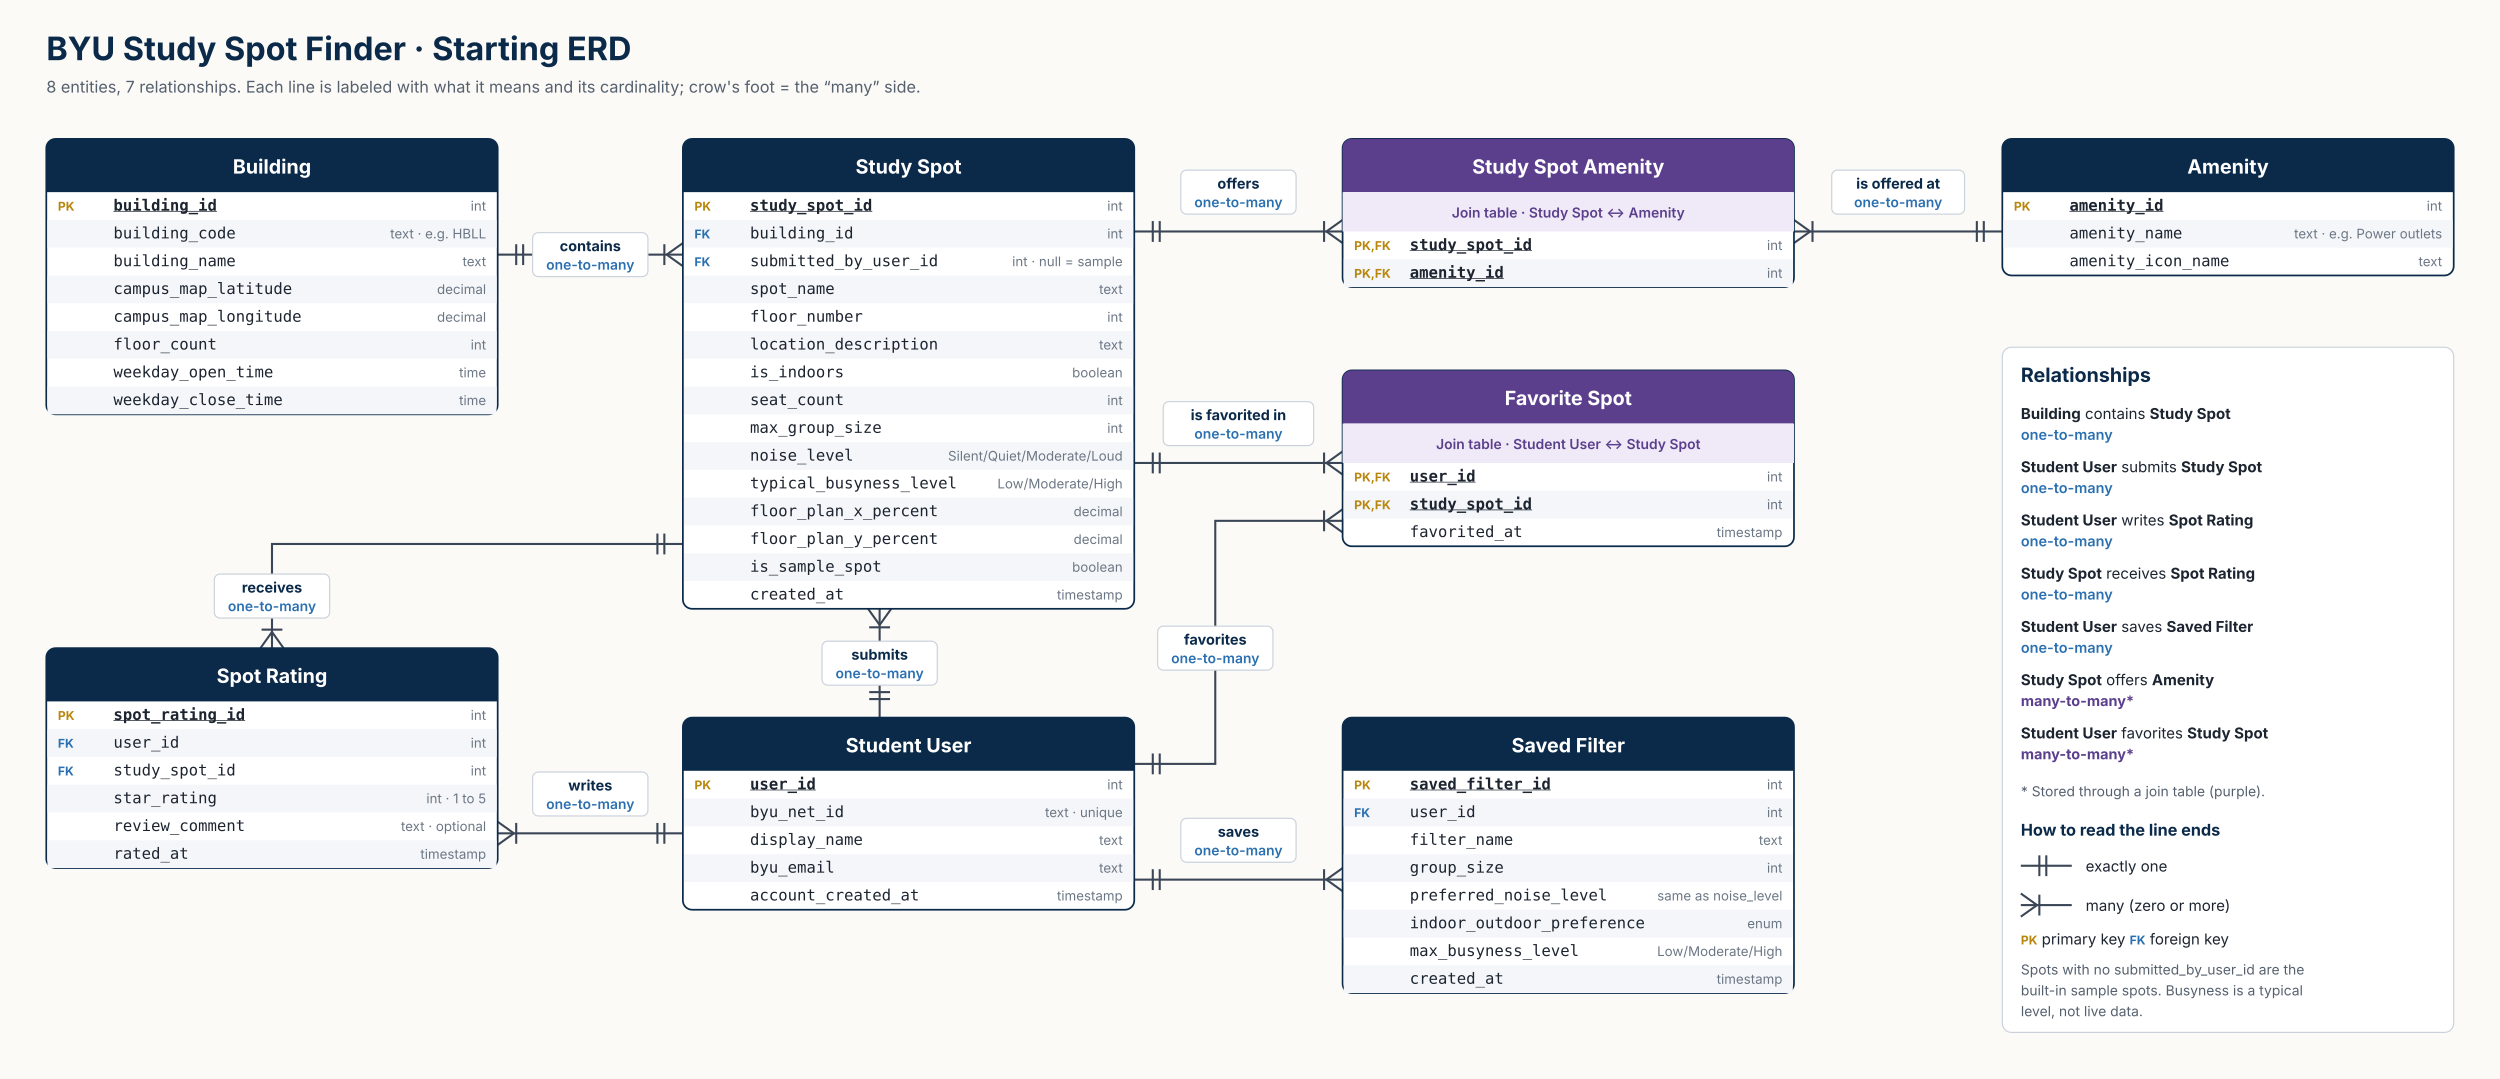
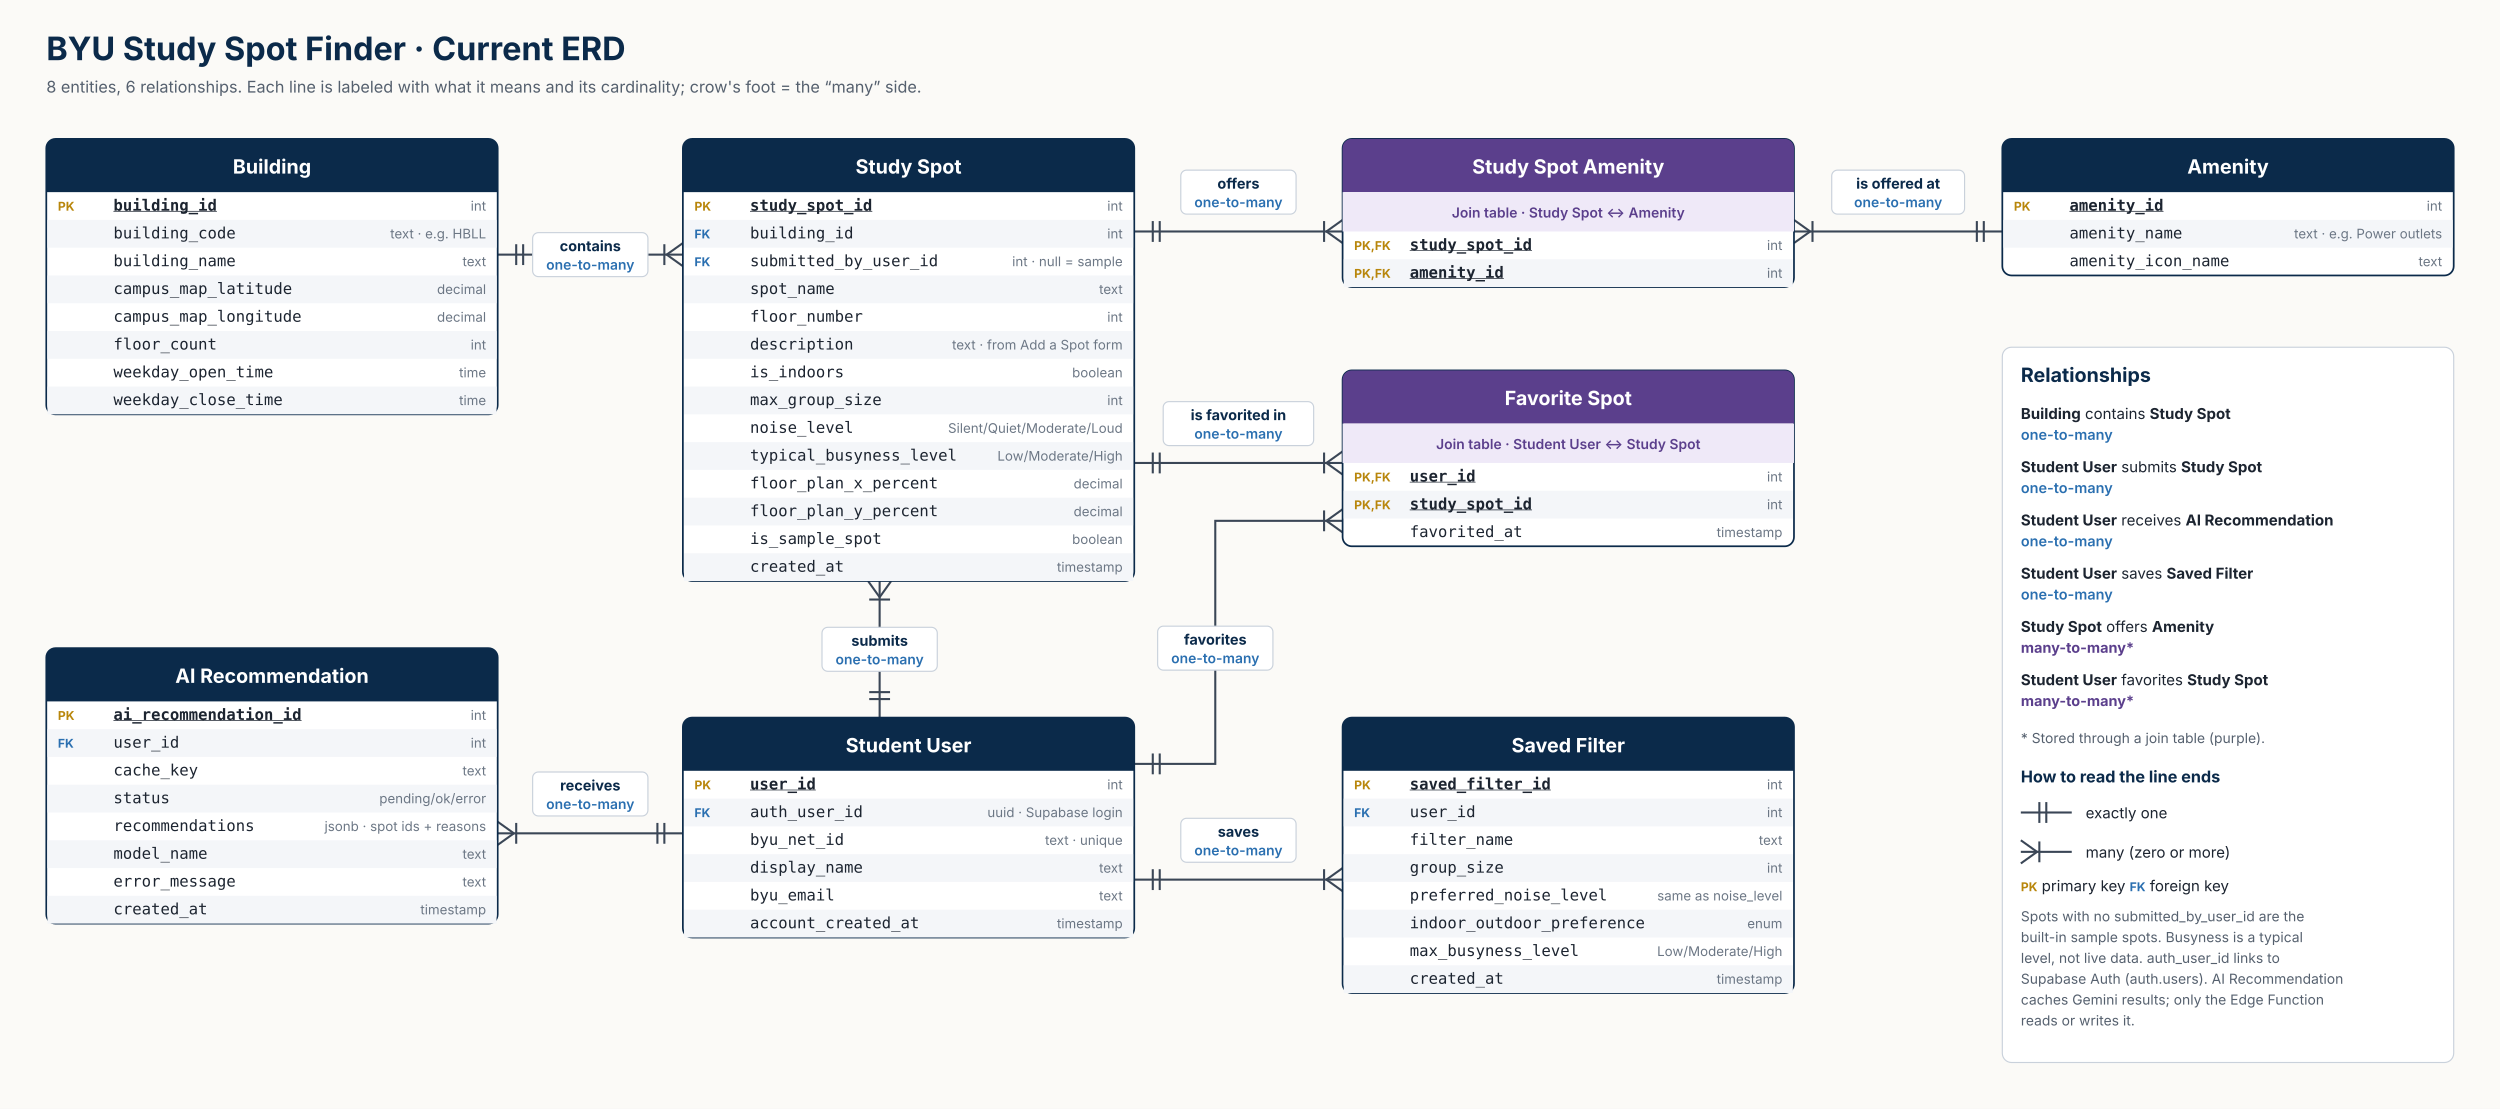
- <svg xmlns="http://www.w3.org/2000/svg" width="2160" height="932" viewBox="0 0 2160 932">
+ <svg xmlns="http://www.w3.org/2000/svg" width="2160" height="958" viewBox="0 0 2160 958">
  <style>
text{font-family:Inter,'Segoe UI',Helvetica,Arial,sans-serif}
.bg{fill:#fbfaf7}
.h1{font-size:28px;font-weight:700;fill:#0b2a4a}
.sub{font-size:14px;fill:#55606e}
.box{fill:#fff;stroke:#0b2a4a;stroke-width:1.5}
.hdr{fill:#0b2a4a}.hdrj{fill:#5b3f8c}
.title{font-size:17px;font-weight:700;fill:#fff;text-anchor:middle}
.band{fill:#efe9f8}.bandt{font-size:12px;fill:#5b3f8c;text-anchor:middle;font-weight:600}
.zebra{fill:#f4f6f9}
.attr{font-size:13.5px;fill:#1c2430;font-family:'JetBrains Mono',Menlo,Consolas,monospace}
.pkname{font-weight:700;text-decoration:underline}
.type{font-size:11.5px;fill:#6b7684;text-anchor:end}
.key{font-size:10.5px;font-weight:700}.pk{fill:#b8860b}.fk{fill:#2a6fb0}
.ln{fill:none;stroke:#3a4656;stroke-width:1.8}
.mk{stroke:#3a4656;stroke-width:1.8}
.lblbg{fill:#fff;stroke:#c9d1db}
.verb{font-size:12.5px;font-weight:700;fill:#0b2a4a;text-anchor:middle}
.card{font-size:12px;fill:#2a6fb0;text-anchor:middle;font-weight:600}
.keybox{fill:#fff;stroke:#c9d1db}
.keyh{font-size:17px;font-weight:700;fill:#0b2a4a}.keyh2{font-size:14px;font-weight:700;fill:#0b2a4a}
.kt{font-size:13px;fill:#1c2430}.kb{font-weight:700}
.k1m{font-size:12.5px;fill:#2a6fb0;font-weight:600}.kmm{font-size:12.5px;fill:#5b3f8c;font-weight:700}
.kn{font-size:12px;fill:#55606e}
</style>
  <rect width="100%" height="100%" class="bg" />
-   <text x="40" y="52" class="h1">BYU Study Spot Finder · Starting ERD</text>
-   <text x="40" y="80" class="sub">8 entities, 7 relationships. Each line is labeled with what it means and its cardinality; crow's foot = the “many” side.</text>
+   <text x="40" y="52" class="h1">BYU Study Spot Finder · Current ERD</text>
+   <text x="40" y="80" class="sub">8 entities, 6 relationships. Each line is labeled with what it means and its cardinality; crow's foot = the “many” side.</text>
  <polyline points="430,220 590,220" class="ln" />
  <line x1="446" y1="211" x2="446" y2="229" class="mk" />
  <line x1="452" y1="211" x2="452" y2="229" class="mk" />
  <line x1="574" y1="211" x2="574" y2="229" class="mk" />
  <line x1="576" y1="220" x2="590" y2="210" class="mk" />
  <line x1="576" y1="220" x2="590" y2="230" class="mk" />
  <rect x="460.2" y="201" width="99.6" height="38" rx="5" class="lblbg" />
  <text x="510.0" y="217" class="verb">contains</text>
  <text x="510.0" y="233" class="card">one-to-many</text>
-   <polyline points="760,620 760,526" class="ln" />
+   <polyline points="760,620 760,502" class="ln" />
  <line x1="751" y1="604" x2="769" y2="604" class="mk" />
  <line x1="751" y1="598" x2="769" y2="598" class="mk" />
-   <line x1="751" y1="542" x2="769" y2="542" class="mk" />
-   <line x1="760" y1="540" x2="750" y2="526" class="mk" />
-   <line x1="760" y1="540" x2="770" y2="526" class="mk" />
-   <rect x="710.2" y="554.0" width="99.6" height="38" rx="5" class="lblbg" />
-   <text x="760" y="570.0" class="verb">submits</text>
-   <text x="760" y="586.0" class="card">one-to-many</text>
+   <line x1="751" y1="518" x2="769" y2="518" class="mk" />
+   <line x1="760" y1="516" x2="750" y2="502" class="mk" />
+   <line x1="760" y1="516" x2="770" y2="502" class="mk" />
+   <rect x="710.2" y="542.0" width="99.6" height="38" rx="5" class="lblbg" />
+   <text x="760" y="558.0" class="verb">submits</text>
+   <text x="760" y="574.0" class="card">one-to-many</text>
  <polyline points="980,200 1160,200" class="ln" />
  <line x1="996" y1="191" x2="996" y2="209" class="mk" />
  <line x1="1002" y1="191" x2="1002" y2="209" class="mk" />
  <line x1="1144" y1="191" x2="1144" y2="209" class="mk" />
  <line x1="1146" y1="200" x2="1160" y2="190" class="mk" />
  <line x1="1146" y1="200" x2="1160" y2="210" class="mk" />
  <rect x="1020.2" y="147" width="99.6" height="38" rx="5" class="lblbg" />
  <text x="1070.0" y="163" class="verb">offers</text>
  <text x="1070.0" y="179" class="card">one-to-many</text>
  <polyline points="1730,200 1550,200" class="ln" />
  <line x1="1714" y1="191" x2="1714" y2="209" class="mk" />
  <line x1="1708" y1="191" x2="1708" y2="209" class="mk" />
  <line x1="1566" y1="191" x2="1566" y2="209" class="mk" />
  <line x1="1564" y1="200" x2="1550" y2="190" class="mk" />
  <line x1="1564" y1="200" x2="1550" y2="210" class="mk" />
  <rect x="1582.6" y="147" width="114.8" height="38" rx="5" class="lblbg" />
  <text x="1640.0" y="163" class="verb">is offered at</text>
  <text x="1640.0" y="179" class="card">one-to-many</text>
  <polyline points="980,400 1160,400" class="ln" />
  <line x1="996" y1="391" x2="996" y2="409" class="mk" />
  <line x1="1002" y1="391" x2="1002" y2="409" class="mk" />
  <line x1="1144" y1="391" x2="1144" y2="409" class="mk" />
  <line x1="1146" y1="400" x2="1160" y2="390" class="mk" />
  <line x1="1146" y1="400" x2="1160" y2="410" class="mk" />
  <rect x="1005.0" y="347" width="130.0" height="38" rx="5" class="lblbg" />
  <text x="1070.0" y="363" class="verb">is favorited in</text>
  <text x="1070.0" y="379" class="card">one-to-many</text>
  <polyline points="980,660 1050,660 1050,450 1160,450" class="ln" />
  <line x1="996" y1="651" x2="996" y2="669" class="mk" />
  <line x1="1002" y1="651" x2="1002" y2="669" class="mk" />
  <line x1="1144" y1="441" x2="1144" y2="459" class="mk" />
  <line x1="1146" y1="450" x2="1160" y2="440" class="mk" />
  <line x1="1146" y1="450" x2="1160" y2="460" class="mk" />
  <rect x="1000.2" y="541" width="99.6" height="38" rx="5" class="lblbg" />
  <text x="1050" y="557" class="verb">favorites</text>
  <text x="1050" y="573" class="card">one-to-many</text>
  <polyline points="980,760 1160,760" class="ln" />
  <line x1="996" y1="751" x2="996" y2="769" class="mk" />
  <line x1="1002" y1="751" x2="1002" y2="769" class="mk" />
  <line x1="1144" y1="751" x2="1144" y2="769" class="mk" />
  <line x1="1146" y1="760" x2="1160" y2="750" class="mk" />
  <line x1="1146" y1="760" x2="1160" y2="770" class="mk" />
  <rect x="1020.2" y="707" width="99.6" height="38" rx="5" class="lblbg" />
  <text x="1070.0" y="723" class="verb">saves</text>
  <text x="1070.0" y="739" class="card">one-to-many</text>
  <polyline points="590,720 430,720" class="ln" />
  <line x1="574" y1="711" x2="574" y2="729" class="mk" />
  <line x1="568" y1="711" x2="568" y2="729" class="mk" />
  <line x1="446" y1="711" x2="446" y2="729" class="mk" />
  <line x1="444" y1="720" x2="430" y2="710" class="mk" />
  <line x1="444" y1="720" x2="430" y2="730" class="mk" />
  <rect x="460.2" y="667" width="99.6" height="38" rx="5" class="lblbg" />
-   <text x="510.0" y="683" class="verb">writes</text>
+   <text x="510.0" y="683" class="verb">receives</text>
  <text x="510.0" y="699" class="card">one-to-many</text>
-   <polyline points="590,470 235.0,470 235.0,560" class="ln" />
-   <line x1="574" y1="461" x2="574" y2="479" class="mk" />
-   <line x1="568" y1="461" x2="568" y2="479" class="mk" />
-   <line x1="226.0" y1="544" x2="244.0" y2="544" class="mk" />
-   <line x1="235.0" y1="546" x2="225.0" y2="560" class="mk" />
-   <line x1="235.0" y1="546" x2="245.0" y2="560" class="mk" />
-   <rect x="185.2" y="496" width="99.6" height="38" rx="5" class="lblbg" />
-   <text x="235.0" y="512" class="verb">receives</text>
-   <text x="235.0" y="528" class="card">one-to-many</text>
  <g>
    <rect x="40" y="120" width="390" height="238" rx="8" class="box" />
    <path d="M40 128 a8 8 0 0 1 8 -8 h374 a8 8 0 0 1 8 8 v38 h-390 z" class="hdr" />
    <text x="235.0" y="150" class="title">Building</text>
    <text x="50" y="182" class="key pk">PK</text>
    <text x="98" y="182" class="attr pkname">building_id</text>
    <text x="420" y="182" class="type">int</text>
    <rect x="41" y="190" width="388" height="24" class="zebra" />
    <text x="98" y="206" class="attr">building_code</text>
    <text x="420" y="206" class="type">text · e.g. HBLL</text>
    <text x="98" y="230" class="attr">building_name</text>
    <text x="420" y="230" class="type">text</text>
    <rect x="41" y="238" width="388" height="24" class="zebra" />
    <text x="98" y="254" class="attr">campus_map_latitude</text>
    <text x="420" y="254" class="type">decimal</text>
    <text x="98" y="278" class="attr">campus_map_longitude</text>
    <text x="420" y="278" class="type">decimal</text>
    <rect x="41" y="286" width="388" height="24" class="zebra" />
    <text x="98" y="302" class="attr">floor_count</text>
    <text x="420" y="302" class="type">int</text>
    <text x="98" y="326" class="attr">weekday_open_time</text>
    <text x="420" y="326" class="type">time</text>
    <rect x="41" y="334" width="388" height="24" class="zebra" />
    <text x="98" y="350" class="attr">weekday_close_time</text>
    <text x="420" y="350" class="type">time</text>
  </g>
  <g>
-     <rect x="590" y="120" width="390" height="406" rx="8" class="box" />
+     <rect x="590" y="120" width="390" height="382" rx="8" class="box" />
    <path d="M590 128 a8 8 0 0 1 8 -8 h374 a8 8 0 0 1 8 8 v38 h-390 z" class="hdr" />
    <text x="785.0" y="150" class="title">Study Spot</text>
    <text x="600" y="182" class="key pk">PK</text>
    <text x="648" y="182" class="attr pkname">study_spot_id</text>
    <text x="970" y="182" class="type">int</text>
    <rect x="591" y="190" width="388" height="24" class="zebra" />
    <text x="600" y="206" class="key fk">FK</text>
    <text x="648" y="206" class="attr">building_id</text>
    <text x="970" y="206" class="type">int</text>
    <text x="600" y="230" class="key fk">FK</text>
    <text x="648" y="230" class="attr">submitted_by_user_id</text>
    <text x="970" y="230" class="type">int · null = sample</text>
    <rect x="591" y="238" width="388" height="24" class="zebra" />
    <text x="648" y="254" class="attr">spot_name</text>
    <text x="970" y="254" class="type">text</text>
    <text x="648" y="278" class="attr">floor_number</text>
    <text x="970" y="278" class="type">int</text>
    <rect x="591" y="286" width="388" height="24" class="zebra" />
-     <text x="648" y="302" class="attr">location_description</text>
-     <text x="970" y="302" class="type">text</text>
+     <text x="648" y="302" class="attr">description</text>
+     <text x="970" y="302" class="type">text · from Add a Spot form</text>
    <text x="648" y="326" class="attr">is_indoors</text>
    <text x="970" y="326" class="type">boolean</text>
    <rect x="591" y="334" width="388" height="24" class="zebra" />
-     <text x="648" y="350" class="attr">seat_count</text>
+     <text x="648" y="350" class="attr">max_group_size</text>
    <text x="970" y="350" class="type">int</text>
-     <text x="648" y="374" class="attr">max_group_size</text>
-     <text x="970" y="374" class="type">int</text>
+     <text x="648" y="374" class="attr">noise_level</text>
+     <text x="970" y="374" class="type">Silent/Quiet/Moderate/Loud</text>
    <rect x="591" y="382" width="388" height="24" class="zebra" />
-     <text x="648" y="398" class="attr">noise_level</text>
-     <text x="970" y="398" class="type">Silent/Quiet/Moderate/Loud</text>
-     <text x="648" y="422" class="attr">typical_busyness_level</text>
-     <text x="970" y="422" class="type">Low/Moderate/High</text>
+     <text x="648" y="398" class="attr">typical_busyness_level</text>
+     <text x="970" y="398" class="type">Low/Moderate/High</text>
+     <text x="648" y="422" class="attr">floor_plan_x_percent</text>
+     <text x="970" y="422" class="type">decimal</text>
    <rect x="591" y="430" width="388" height="24" class="zebra" />
-     <text x="648" y="446" class="attr">floor_plan_x_percent</text>
+     <text x="648" y="446" class="attr">floor_plan_y_percent</text>
    <text x="970" y="446" class="type">decimal</text>
-     <text x="648" y="470" class="attr">floor_plan_y_percent</text>
-     <text x="970" y="470" class="type">decimal</text>
+     <text x="648" y="470" class="attr">is_sample_spot</text>
+     <text x="970" y="470" class="type">boolean</text>
    <rect x="591" y="478" width="388" height="24" class="zebra" />
-     <text x="648" y="494" class="attr">is_sample_spot</text>
-     <text x="970" y="494" class="type">boolean</text>
-     <text x="648" y="518" class="attr">created_at</text>
-     <text x="970" y="518" class="type">timestamp</text>
-   </g>
-   <g>
-     <rect x="590" y="620" width="390" height="166" rx="8" class="box" />
+     <text x="648" y="494" class="attr">created_at</text>
+     <text x="970" y="494" class="type">timestamp</text>
+   </g>
+   <g>
+     <rect x="590" y="620" width="390" height="190" rx="8" class="box" />
    <path d="M590 628 a8 8 0 0 1 8 -8 h374 a8 8 0 0 1 8 8 v38 h-390 z" class="hdr" />
    <text x="785.0" y="650" class="title">Student User</text>
    <text x="600" y="682" class="key pk">PK</text>
    <text x="648" y="682" class="attr pkname">user_id</text>
    <text x="970" y="682" class="type">int</text>
    <rect x="591" y="690" width="388" height="24" class="zebra" />
-     <text x="648" y="706" class="attr">byu_net_id</text>
-     <text x="970" y="706" class="type">text · unique</text>
-     <text x="648" y="730" class="attr">display_name</text>
-     <text x="970" y="730" class="type">text</text>
+     <text x="600" y="706" class="key fk">FK</text>
+     <text x="648" y="706" class="attr">auth_user_id</text>
+     <text x="970" y="706" class="type">uuid · Supabase login</text>
+     <text x="648" y="730" class="attr">byu_net_id</text>
+     <text x="970" y="730" class="type">text · unique</text>
    <rect x="591" y="738" width="388" height="24" class="zebra" />
-     <text x="648" y="754" class="attr">byu_email</text>
+     <text x="648" y="754" class="attr">display_name</text>
    <text x="970" y="754" class="type">text</text>
-     <text x="648" y="778" class="attr">account_created_at</text>
-     <text x="970" y="778" class="type">timestamp</text>
-   </g>
-   <g>
-     <rect x="40" y="560" width="390" height="190" rx="8" class="box" />
+     <text x="648" y="778" class="attr">byu_email</text>
+     <text x="970" y="778" class="type">text</text>
+     <rect x="591" y="786" width="388" height="24" class="zebra" />
+     <text x="648" y="802" class="attr">account_created_at</text>
+     <text x="970" y="802" class="type">timestamp</text>
+   </g>
+   <g>
+     <rect x="40" y="560" width="390" height="238" rx="8" class="box" />
    <path d="M40 568 a8 8 0 0 1 8 -8 h374 a8 8 0 0 1 8 8 v38 h-390 z" class="hdr" />
-     <text x="235.0" y="590" class="title">Spot Rating</text>
+     <text x="235.0" y="590" class="title">AI Recommendation</text>
    <text x="50" y="622" class="key pk">PK</text>
-     <text x="98" y="622" class="attr pkname">spot_rating_id</text>
+     <text x="98" y="622" class="attr pkname">ai_recommendation_id</text>
    <text x="420" y="622" class="type">int</text>
    <rect x="41" y="630" width="388" height="24" class="zebra" />
    <text x="50" y="646" class="key fk">FK</text>
    <text x="98" y="646" class="attr">user_id</text>
    <text x="420" y="646" class="type">int</text>
-     <text x="50" y="670" class="key fk">FK</text>
-     <text x="98" y="670" class="attr">study_spot_id</text>
-     <text x="420" y="670" class="type">int</text>
+     <text x="98" y="670" class="attr">cache_key</text>
+     <text x="420" y="670" class="type">text</text>
    <rect x="41" y="678" width="388" height="24" class="zebra" />
-     <text x="98" y="694" class="attr">star_rating</text>
-     <text x="420" y="694" class="type">int · 1 to 5</text>
-     <text x="98" y="718" class="attr">review_comment</text>
-     <text x="420" y="718" class="type">text · optional</text>
+     <text x="98" y="694" class="attr">status</text>
+     <text x="420" y="694" class="type">pending/ok/error</text>
+     <text x="98" y="718" class="attr">recommendations</text>
+     <text x="420" y="718" class="type">jsonb · spot ids + reasons</text>
    <rect x="41" y="726" width="388" height="24" class="zebra" />
-     <text x="98" y="742" class="attr">rated_at</text>
-     <text x="420" y="742" class="type">timestamp</text>
+     <text x="98" y="742" class="attr">model_name</text>
+     <text x="420" y="742" class="type">text</text>
+     <text x="98" y="766" class="attr">error_message</text>
+     <text x="420" y="766" class="type">text</text>
+     <rect x="41" y="774" width="388" height="24" class="zebra" />
+     <text x="98" y="790" class="attr">created_at</text>
+     <text x="420" y="790" class="type">timestamp</text>
  </g>
  <g>
    <rect x="1160" y="120" width="390" height="128" rx="8" class="box" />
    <path d="M1160 128 a8 8 0 0 1 8 -8 h374 a8 8 0 0 1 8 8 v38 h-390 z" class="hdrj" />
    <text x="1355.0" y="150" class="title">Study Spot Amenity</text>
    <rect x="1160" y="166" width="390" height="34" class="band" />
    <text x="1355.0" y="188" class="bandt">Join table · Study Spot ↔ Amenity</text>
    <text x="1170" y="216" class="key pk">PK,FK</text>
    <text x="1218" y="216" class="attr pkname">study_spot_id</text>
    <text x="1540" y="216" class="type">int</text>
    <rect x="1161" y="224" width="388" height="24" class="zebra" />
    <text x="1170" y="240" class="key pk">PK,FK</text>
    <text x="1218" y="240" class="attr pkname">amenity_id</text>
    <text x="1540" y="240" class="type">int</text>
  </g>
  <g>
    <rect x="1160" y="320" width="390" height="152" rx="8" class="box" />
    <path d="M1160 328 a8 8 0 0 1 8 -8 h374 a8 8 0 0 1 8 8 v38 h-390 z" class="hdrj" />
    <text x="1355.0" y="350" class="title">Favorite Spot</text>
    <rect x="1160" y="366" width="390" height="34" class="band" />
    <text x="1355.0" y="388" class="bandt">Join table · Student User ↔ Study Spot</text>
    <text x="1170" y="416" class="key pk">PK,FK</text>
    <text x="1218" y="416" class="attr pkname">user_id</text>
    <text x="1540" y="416" class="type">int</text>
    <rect x="1161" y="424" width="388" height="24" class="zebra" />
    <text x="1170" y="440" class="key pk">PK,FK</text>
    <text x="1218" y="440" class="attr pkname">study_spot_id</text>
    <text x="1540" y="440" class="type">int</text>
    <text x="1218" y="464" class="attr">favorited_at</text>
    <text x="1540" y="464" class="type">timestamp</text>
  </g>
  <g>
    <rect x="1160" y="620" width="390" height="238" rx="8" class="box" />
    <path d="M1160 628 a8 8 0 0 1 8 -8 h374 a8 8 0 0 1 8 8 v38 h-390 z" class="hdr" />
    <text x="1355.0" y="650" class="title">Saved Filter</text>
    <text x="1170" y="682" class="key pk">PK</text>
    <text x="1218" y="682" class="attr pkname">saved_filter_id</text>
    <text x="1540" y="682" class="type">int</text>
    <rect x="1161" y="690" width="388" height="24" class="zebra" />
    <text x="1170" y="706" class="key fk">FK</text>
    <text x="1218" y="706" class="attr">user_id</text>
    <text x="1540" y="706" class="type">int</text>
    <text x="1218" y="730" class="attr">filter_name</text>
    <text x="1540" y="730" class="type">text</text>
    <rect x="1161" y="738" width="388" height="24" class="zebra" />
    <text x="1218" y="754" class="attr">group_size</text>
    <text x="1540" y="754" class="type">int</text>
    <text x="1218" y="778" class="attr">preferred_noise_level</text>
    <text x="1540" y="778" class="type">same as noise_level</text>
    <rect x="1161" y="786" width="388" height="24" class="zebra" />
    <text x="1218" y="802" class="attr">indoor_outdoor_preference</text>
    <text x="1540" y="802" class="type">enum</text>
    <text x="1218" y="826" class="attr">max_busyness_level</text>
    <text x="1540" y="826" class="type">Low/Moderate/High</text>
    <rect x="1161" y="834" width="388" height="24" class="zebra" />
    <text x="1218" y="850" class="attr">created_at</text>
    <text x="1540" y="850" class="type">timestamp</text>
  </g>
  <g>
    <rect x="1730" y="120" width="390" height="118" rx="8" class="box" />
    <path d="M1730 128 a8 8 0 0 1 8 -8 h374 a8 8 0 0 1 8 8 v38 h-390 z" class="hdr" />
    <text x="1925.0" y="150" class="title">Amenity</text>
    <text x="1740" y="182" class="key pk">PK</text>
    <text x="1788" y="182" class="attr pkname">amenity_id</text>
    <text x="2110" y="182" class="type">int</text>
    <rect x="1731" y="190" width="388" height="24" class="zebra" />
    <text x="1788" y="206" class="attr">amenity_name</text>
    <text x="2110" y="206" class="type">text · e.g. Power outlets</text>
    <text x="1788" y="230" class="attr">amenity_icon_name</text>
    <text x="2110" y="230" class="type">text</text>
  </g>
-   <rect x="1730" y="300" width="390" height="592" rx="8" class="keybox" />
+   <rect x="1730" y="300" width="390" height="618" rx="8" class="keybox" />
  <text x="1746" y="330" class="keyh">Relationships</text>
  <text x="1746" y="362" class="kt">
    <tspan class="kb">Building</tspan> contains <tspan class="kb">Study Spot</tspan>
  </text>
  <text x="1746" y="380" class="k1m">one-to-many</text>
  <text x="1746" y="408" class="kt">
    <tspan class="kb">Student User</tspan> submits <tspan class="kb">Study Spot</tspan>
  </text>
  <text x="1746" y="426" class="k1m">one-to-many</text>
  <text x="1746" y="454" class="kt">
-     <tspan class="kb">Student User</tspan> writes <tspan class="kb">Spot Rating</tspan>
+     <tspan class="kb">Student User</tspan> receives <tspan class="kb">AI Recommendation</tspan>
  </text>
  <text x="1746" y="472" class="k1m">one-to-many</text>
  <text x="1746" y="500" class="kt">
-     <tspan class="kb">Study Spot</tspan> receives <tspan class="kb">Spot Rating</tspan>
+     <tspan class="kb">Student User</tspan> saves <tspan class="kb">Saved Filter</tspan>
  </text>
  <text x="1746" y="518" class="k1m">one-to-many</text>
  <text x="1746" y="546" class="kt">
-     <tspan class="kb">Student User</tspan> saves <tspan class="kb">Saved Filter</tspan>
-   </text>
-   <text x="1746" y="564" class="k1m">one-to-many</text>
+     <tspan class="kb">Study Spot</tspan> offers <tspan class="kb">Amenity</tspan>
+   </text>
+   <text x="1746" y="564" class="kmm">many-to-many*</text>
  <text x="1746" y="592" class="kt">
-     <tspan class="kb">Study Spot</tspan> offers <tspan class="kb">Amenity</tspan>
+     <tspan class="kb">Student User</tspan> favorites <tspan class="kb">Study Spot</tspan>
  </text>
  <text x="1746" y="610" class="kmm">many-to-many*</text>
-   <text x="1746" y="638" class="kt">
-     <tspan class="kb">Student User</tspan> favorites <tspan class="kb">Study Spot</tspan>
-   </text>
-   <text x="1746" y="656" class="kmm">many-to-many*</text>
-   <text x="1746" y="688" class="kn">* Stored through a join table (purple).</text>
-   <text x="1746" y="722" class="keyh2">How to read the line ends</text>
-   <line x1="1762" y1="739" x2="1762" y2="757" class="mk" />
-   <line x1="1768" y1="739" x2="1768" y2="757" class="mk" />
-   <line x1="1746" y1="748" x2="1790" y2="748" class="ln" />
-   <text x="1802" y="753" class="kt">exactly one</text>
-   <line x1="1762" y1="773" x2="1762" y2="791" class="mk" />
-   <line x1="1760" y1="782" x2="1746" y2="772" class="mk" />
-   <line x1="1760" y1="782" x2="1746" y2="792" class="mk" />
-   <line x1="1746" y1="782" x2="1790" y2="782" class="ln" />
-   <text x="1802" y="787" class="kt">many (zero or more)</text>
-   <text x="1746" y="816" class="kt">
+   <text x="1746" y="642" class="kn">* Stored through a join table (purple).</text>
+   <text x="1746" y="676" class="keyh2">How to read the line ends</text>
+   <line x1="1762" y1="693" x2="1762" y2="711" class="mk" />
+   <line x1="1768" y1="693" x2="1768" y2="711" class="mk" />
+   <line x1="1746" y1="702" x2="1790" y2="702" class="ln" />
+   <text x="1802" y="707" class="kt">exactly one</text>
+   <line x1="1762" y1="727" x2="1762" y2="745" class="mk" />
+   <line x1="1760" y1="736" x2="1746" y2="726" class="mk" />
+   <line x1="1760" y1="736" x2="1746" y2="746" class="mk" />
+   <line x1="1746" y1="736" x2="1790" y2="736" class="ln" />
+   <text x="1802" y="741" class="kt">many (zero or more)</text>
+   <text x="1746" y="770" class="kt">
    <tspan class="key pk">PK</tspan>  primary key   <tspan class="key fk">FK</tspan>  foreign key</text>
-   <text x="1746" y="842" class="kn">Spots with no submitted_by_user_id are the</text>
-   <text x="1746" y="860" class="kn">built-in sample spots. Busyness is a typical</text>
-   <text x="1746" y="878" class="kn">level, not live data.</text>
+   <text x="1746" y="796" class="kn">Spots with no submitted_by_user_id are the</text>
+   <text x="1746" y="814" class="kn">built-in sample spots. Busyness is a typical</text>
+   <text x="1746" y="832" class="kn">level, not live data. auth_user_id links to</text>
+   <text x="1746" y="850" class="kn">Supabase Auth (auth.users). AI Recommendation</text>
+   <text x="1746" y="868" class="kn">caches Gemini results; only the Edge Function</text>
+   <text x="1746" y="886" class="kn">reads or writes it.</text>
</svg>
